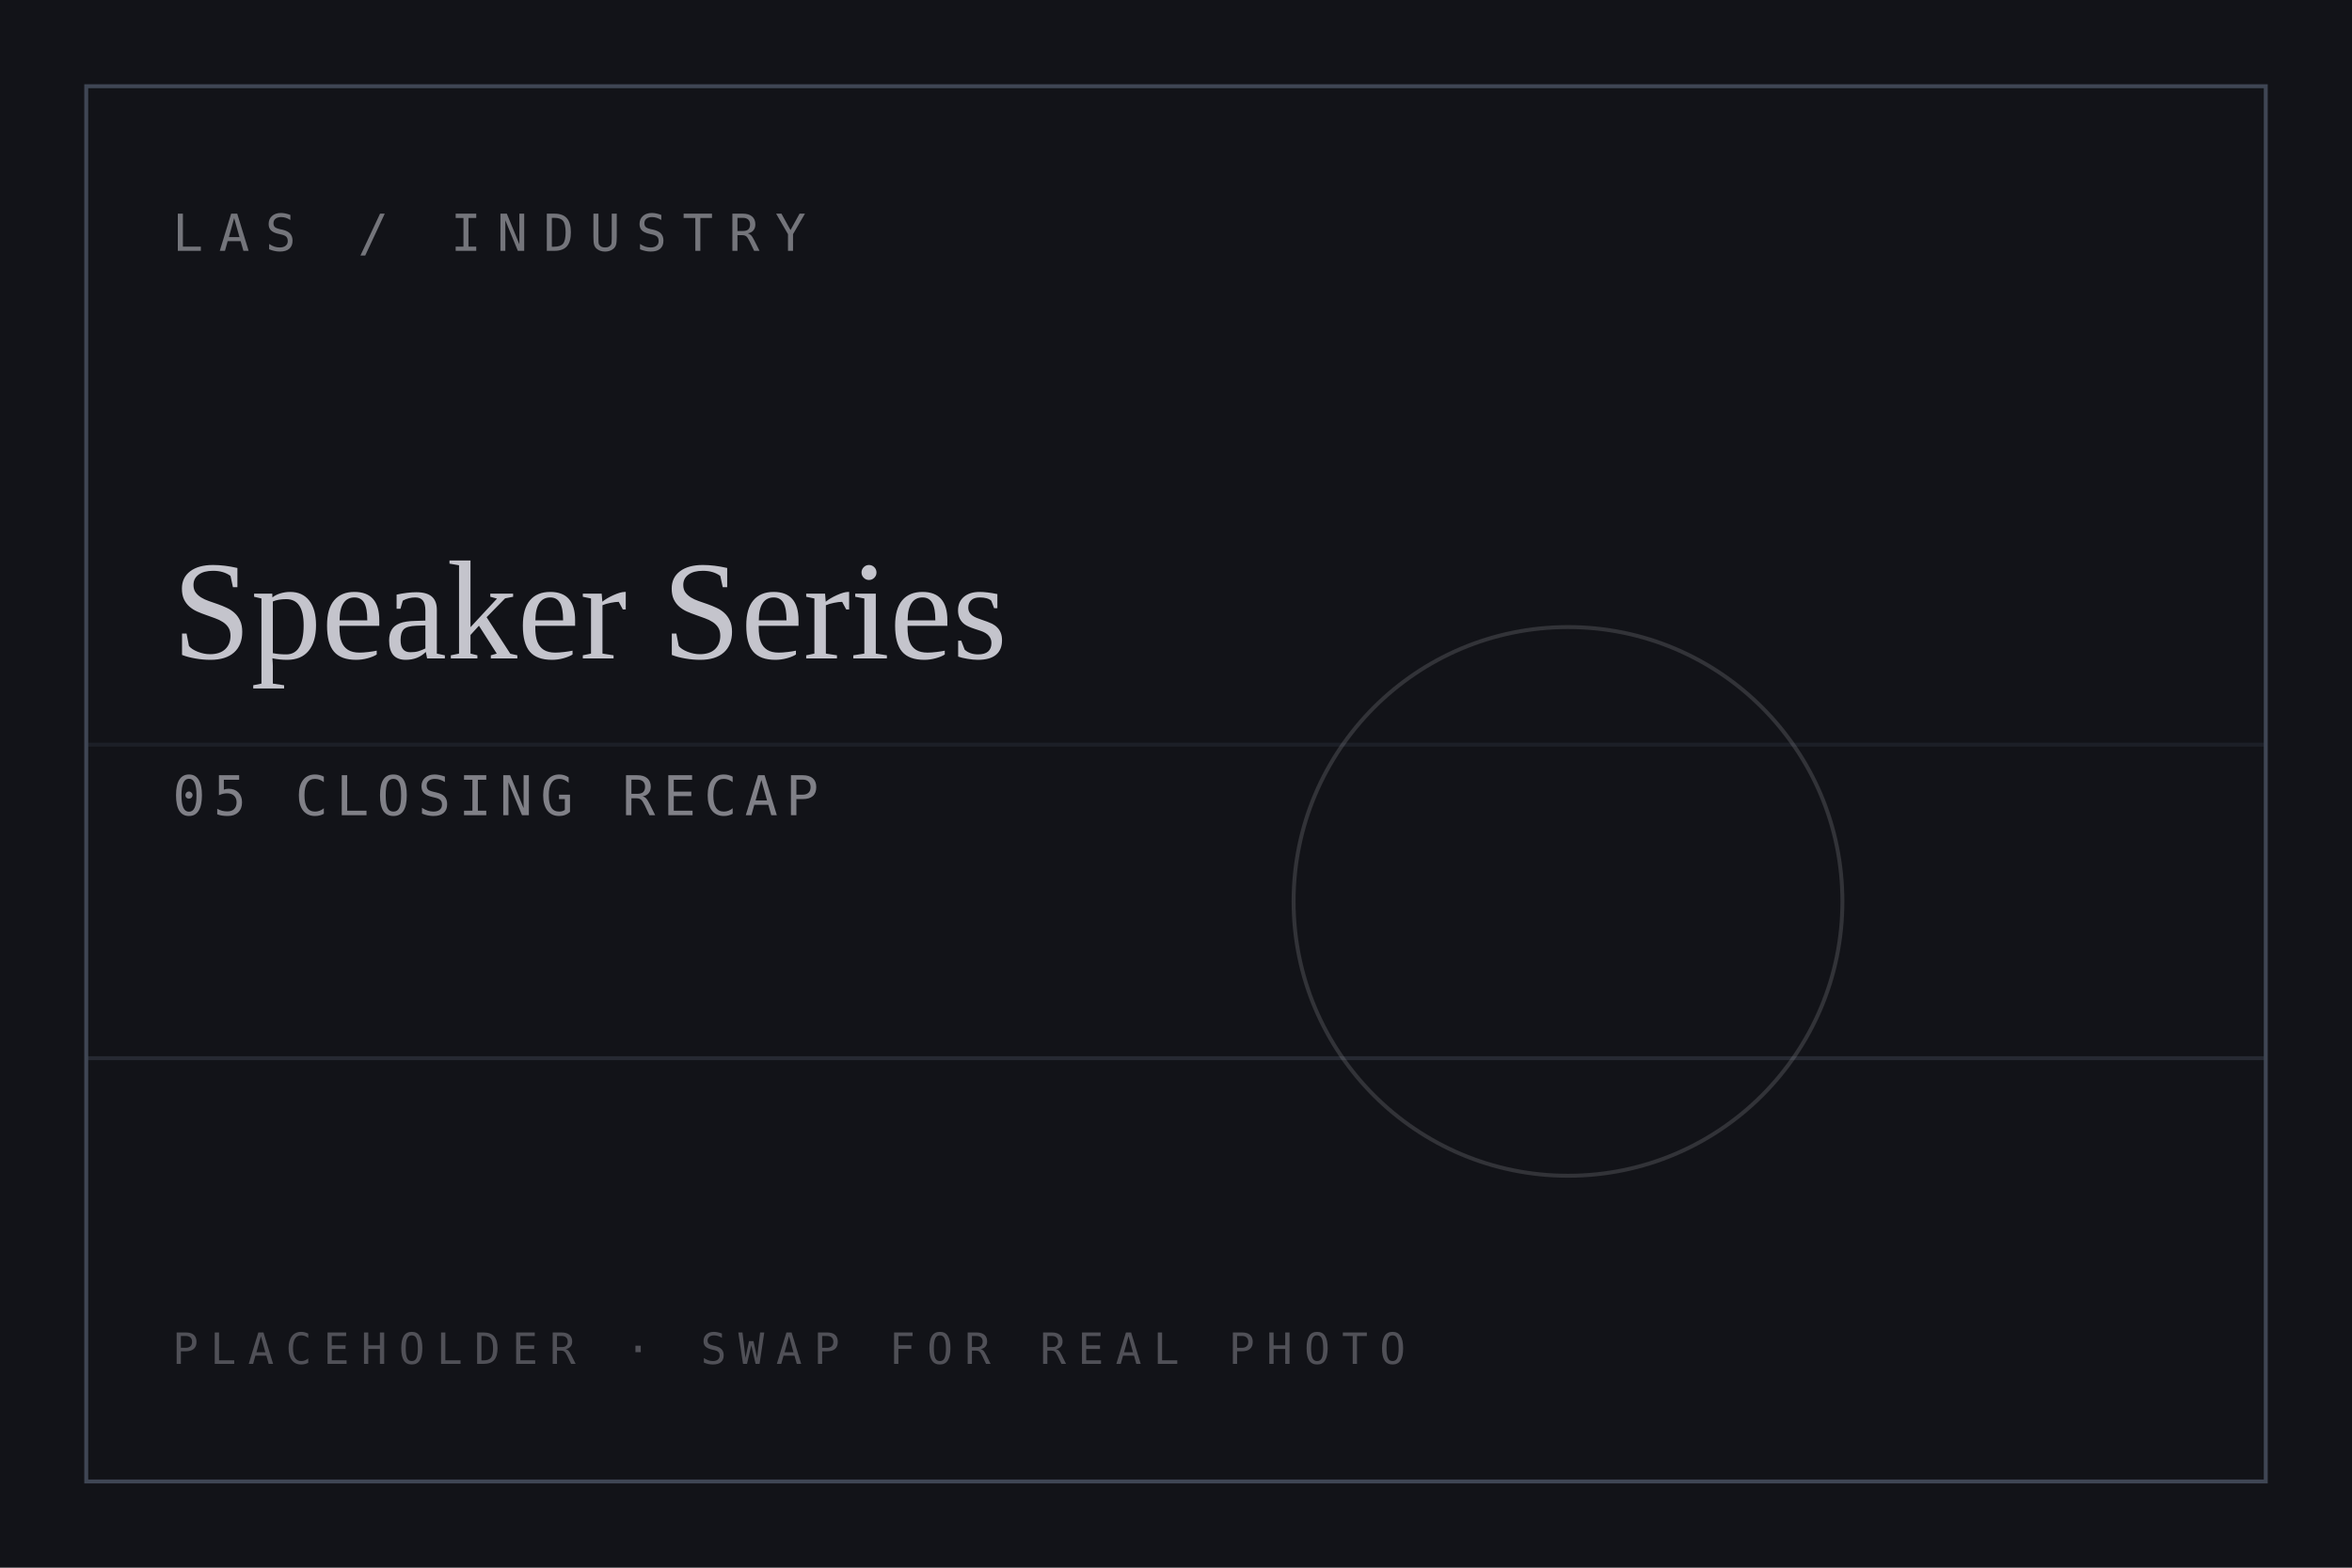
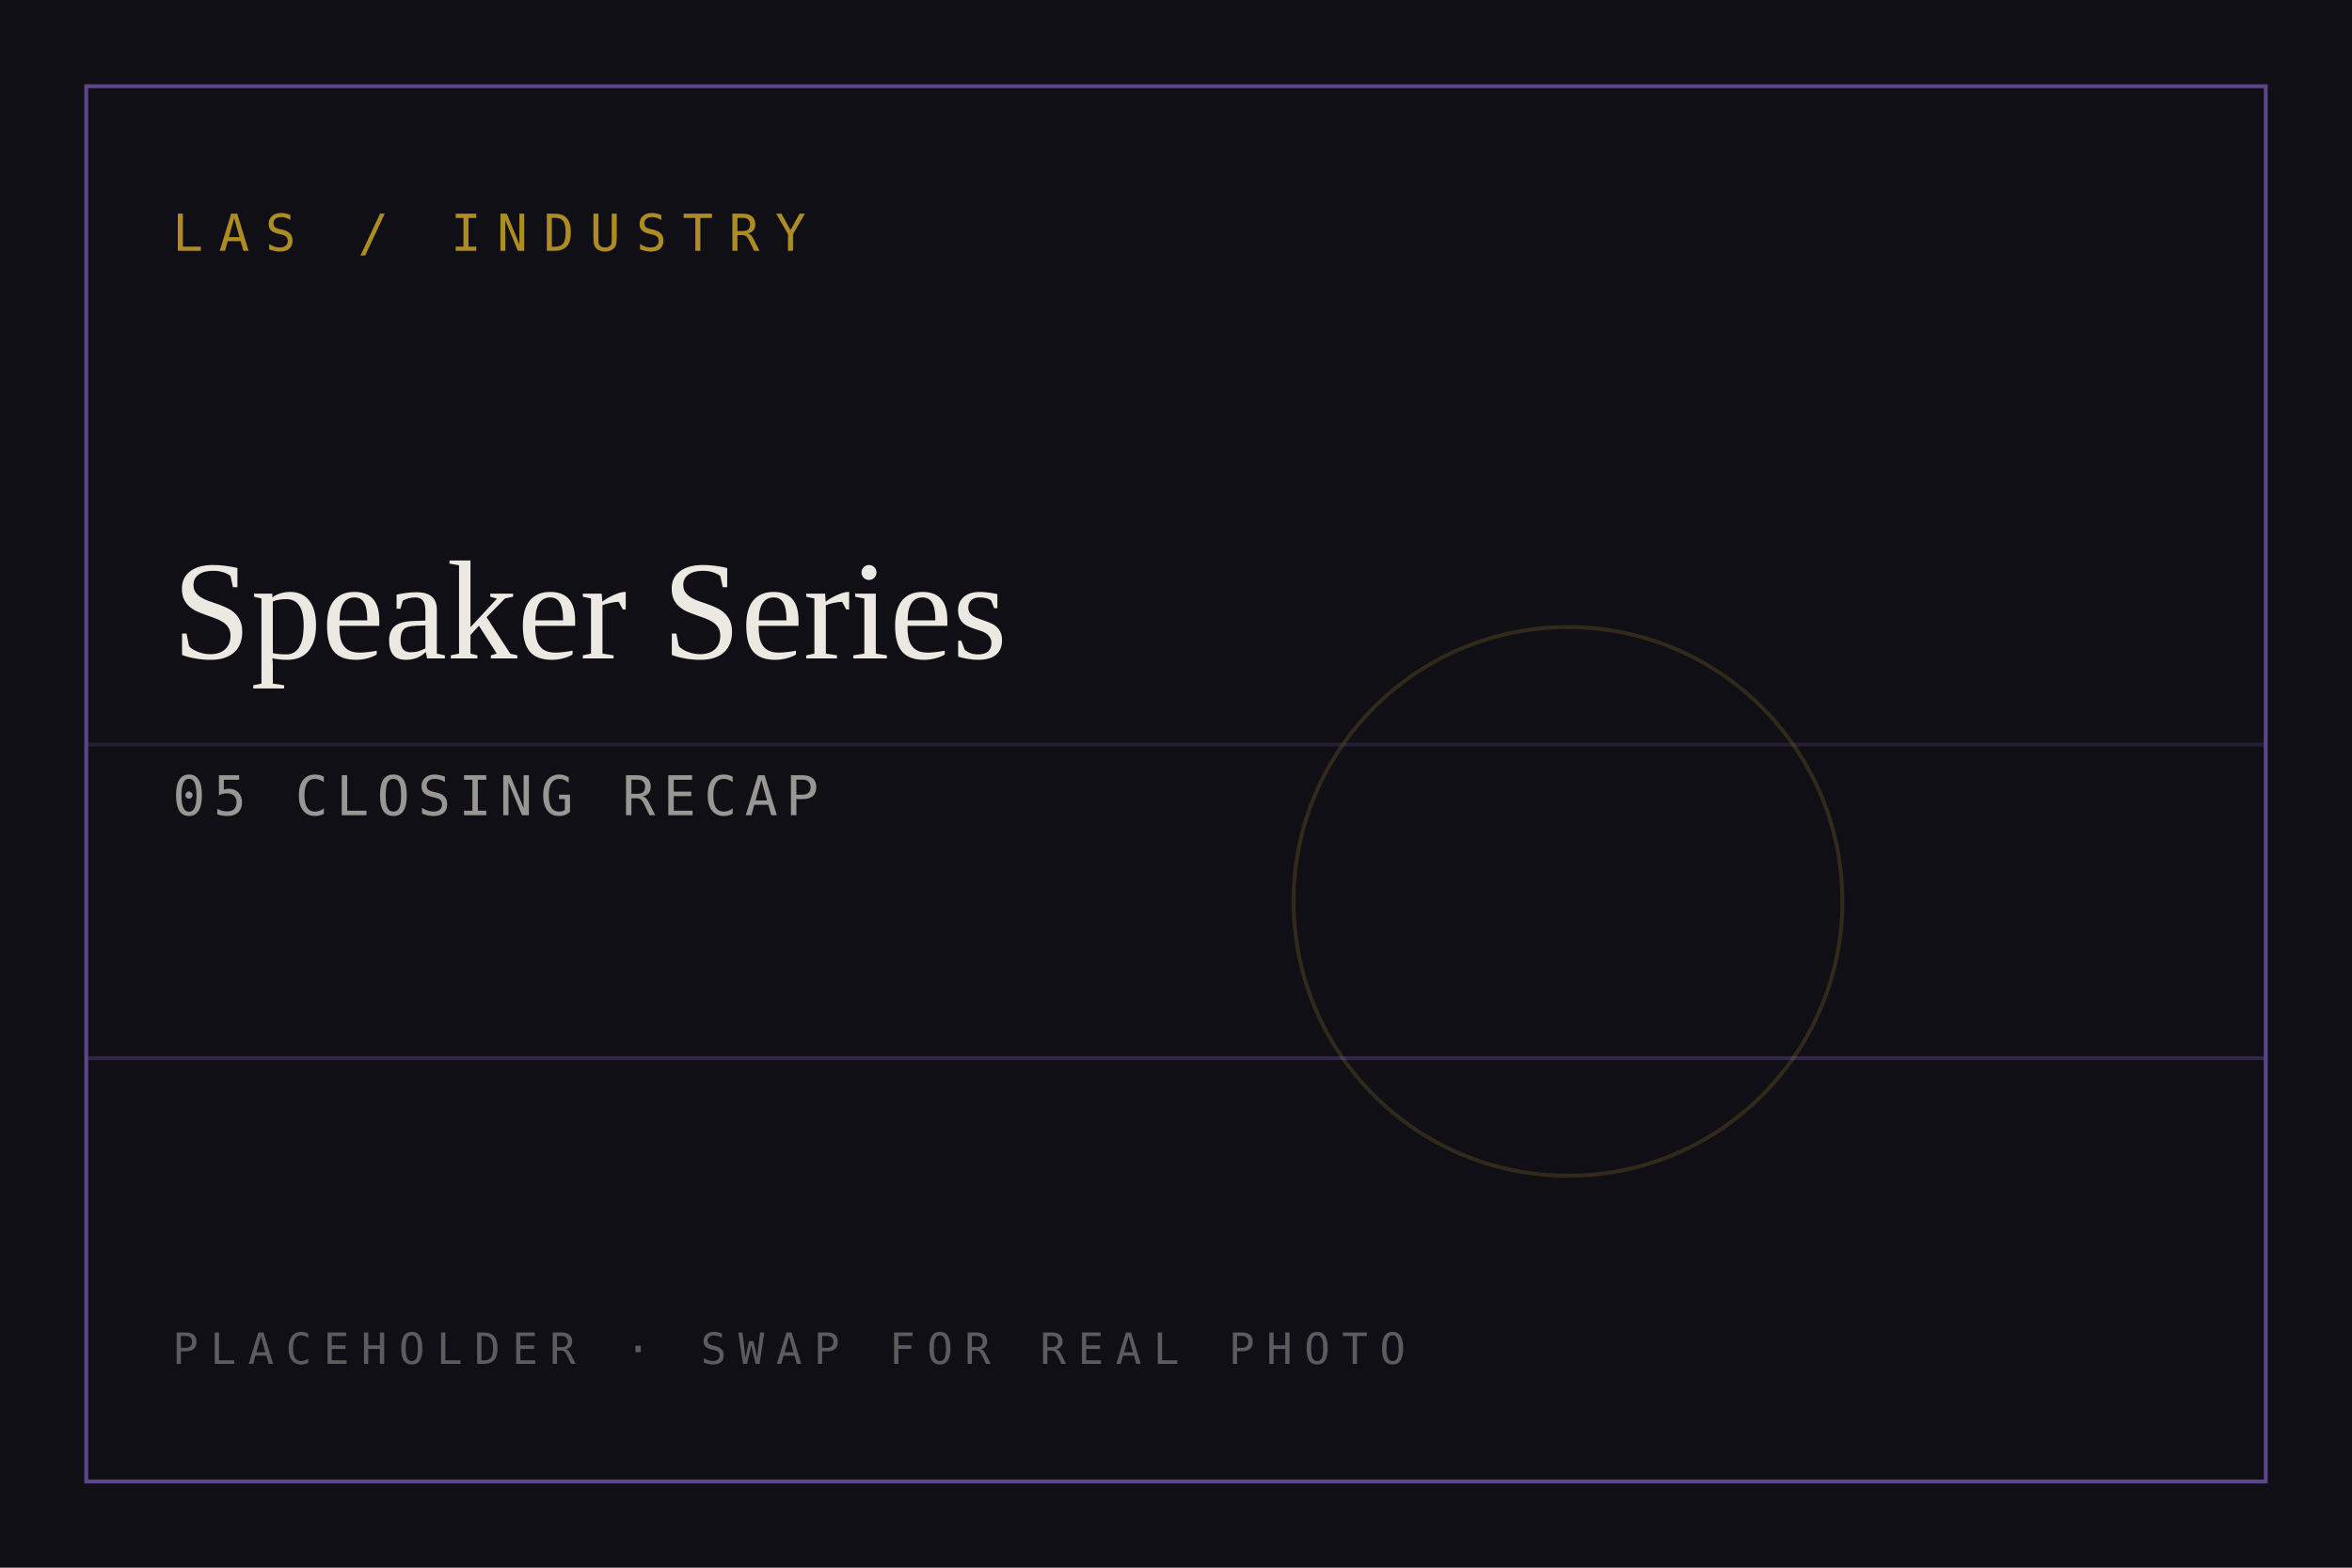
<svg xmlns="http://www.w3.org/2000/svg" width="600" height="400" viewBox="0 0 600 400" role="img" aria-label="Speaker Series Closing recap">
-   <rect width="600" height="400" fill="#121318" />
-   <rect x="22" y="22" width="556" height="356" fill="none" stroke="#3f4654" stroke-width="1" />
-   <path d="M22 270 H578" stroke="#3f4654" stroke-opacity="0.45" />
-   <path d="M22 190 H578" stroke="#3f4654" stroke-opacity="0.25" />
-   <circle cx="400" cy="230" r="70" fill="none" stroke="#c4c4cc" stroke-opacity="0.18" />
-   <text x="44" y="64" fill="#c4c4cc" fill-opacity="0.55" font-family="ui-monospace, SFMono-Regular, Menlo, monospace" font-size="13" letter-spacing="4">LAS / INDUSTRY</text>
-   <text x="44" y="168" fill="#c4c4cc" font-family="Georgia, 'Times New Roman', serif" font-size="36">Speaker Series</text>
-   <text x="44" y="208" fill="#c4c4cc" fill-opacity="0.62" font-family="ui-monospace, SFMono-Regular, Menlo, monospace" font-size="14" letter-spacing="2">05  CLOSING RECAP</text>
-   <text x="44" y="348" fill="#c4c4cc" fill-opacity="0.35" font-family="ui-monospace, SFMono-Regular, Menlo, monospace" font-size="11" letter-spacing="3">PLACEHOLDER  ·  SWAP FOR REAL PHOTO</text>
+   <rect width="600" height="400" fill="#100f16" />
+   <rect x="22" y="22" width="556" height="356" fill="none" stroke="#5c4588" stroke-width="1" />
+   <path d="M22 270 H578" stroke="#5c4588" stroke-opacity="0.45" />
+   <path d="M22 190 H578" stroke="#5c4588" stroke-opacity="0.25" />
+   <circle cx="400" cy="230" r="70" fill="none" stroke="#c9a227" stroke-opacity="0.18" />
+   <text x="44" y="64" fill="#c9a227" fill-opacity="0.85" font-family="ui-monospace, SFMono-Regular, Menlo, monospace" font-size="13" letter-spacing="4">LAS / INDUSTRY</text>
+   <text x="44" y="168" fill="#ece9e2" font-family="Georgia, 'Times New Roman', serif" font-size="36">Speaker Series</text>
+   <text x="44" y="208" fill="#ece9e2" fill-opacity="0.62" font-family="ui-monospace, SFMono-Regular, Menlo, monospace" font-size="14" letter-spacing="2">05  CLOSING RECAP</text>
+   <text x="44" y="348" fill="#ece9e2" fill-opacity="0.35" font-family="ui-monospace, SFMono-Regular, Menlo, monospace" font-size="11" letter-spacing="3">PLACEHOLDER  ·  SWAP FOR REAL PHOTO</text>
</svg>
